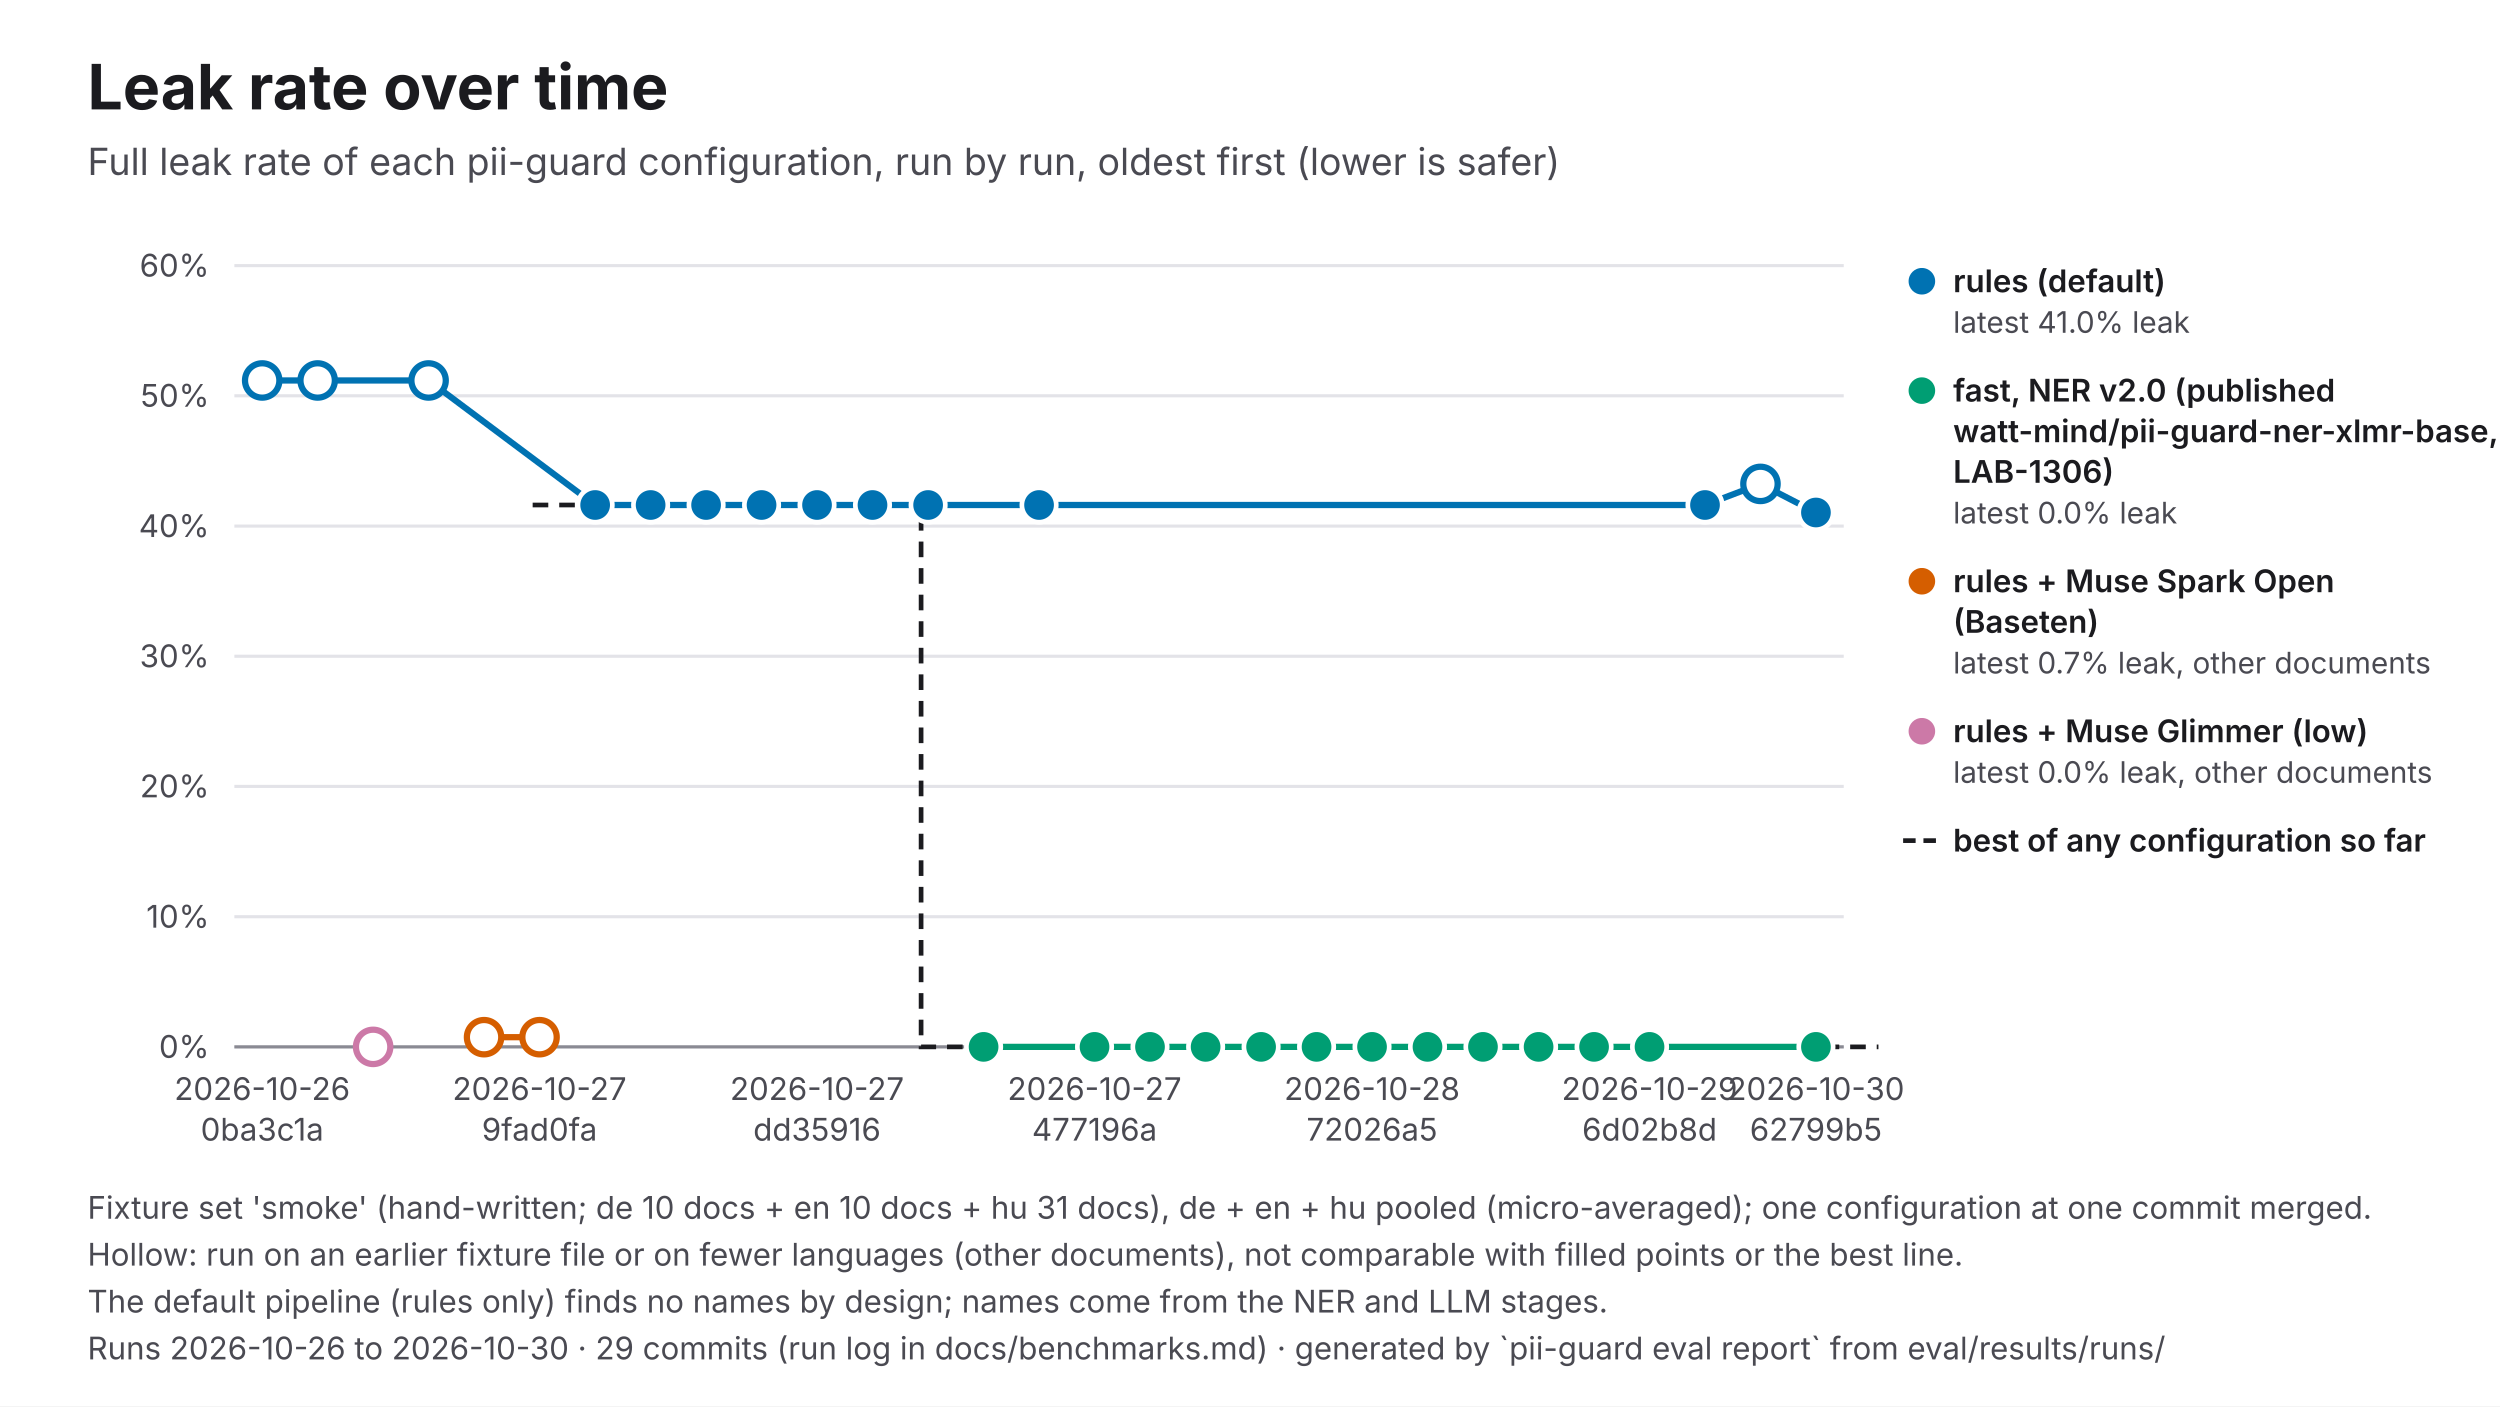
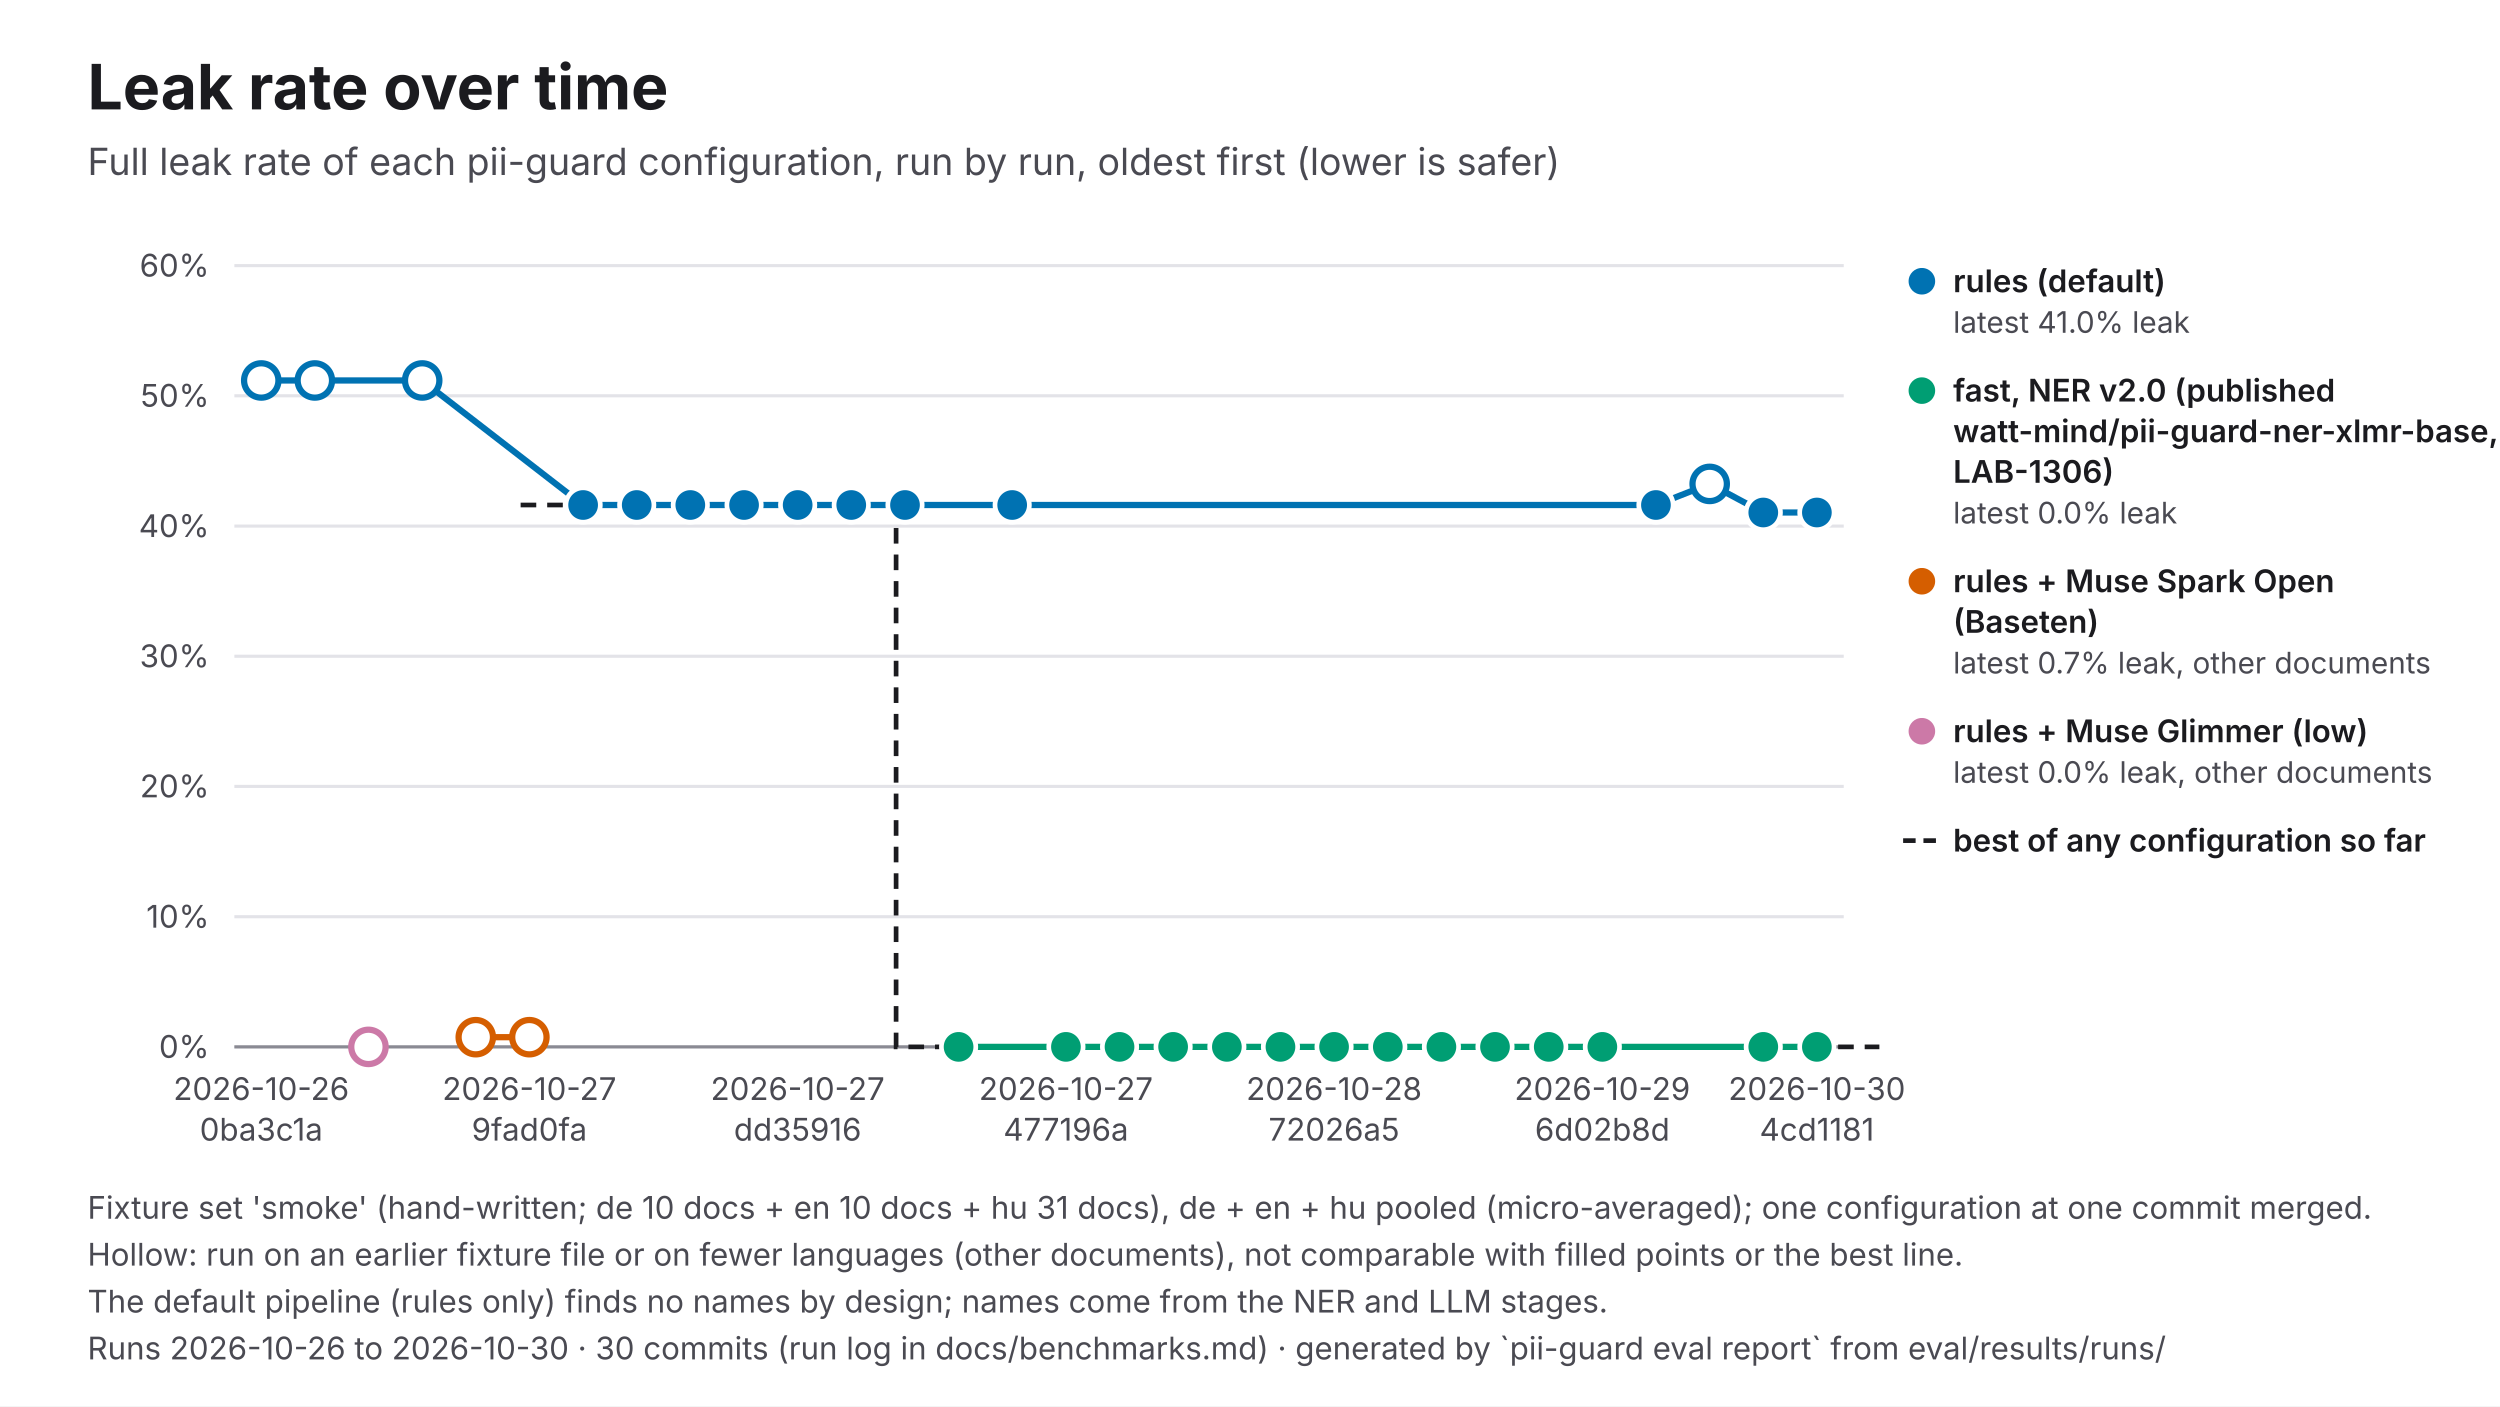
<svg xmlns="http://www.w3.org/2000/svg" viewBox="0 0 1600 900" width="1600" height="900" role="img" aria-labelledby="t d" font-family="Inter, 'Helvetica Neue', Helvetica, Arial, sans-serif">
  <rect width="1600" height="900" fill="#FFFFFF" />
  <text x="56" y="70" font-size="40" fill="#1B1B1F" font-weight="700">Leak rate over time</text>
  <text x="56" y="112" font-size="24" fill="#4A4A52">Full leak rate of each pii-guard configuration, run by run, oldest first (lower is safer)</text>
  <line x1="150" y1="670" x2="1180" y2="670" stroke="#E3E3E8" stroke-width="2" />
  <text x="134" y="677" font-size="20" fill="#4A4A52" text-anchor="end">0%</text>
  <line x1="150" y1="586.7" x2="1180" y2="586.7" stroke="#E3E3E8" stroke-width="2" />
  <text x="134" y="593.7" font-size="20" fill="#4A4A52" text-anchor="end">10%</text>
  <line x1="150" y1="503.3" x2="1180" y2="503.3" stroke="#E3E3E8" stroke-width="2" />
  <text x="134" y="510.3" font-size="20" fill="#4A4A52" text-anchor="end">20%</text>
  <line x1="150" y1="420" x2="1180" y2="420" stroke="#E3E3E8" stroke-width="2" />
  <text x="134" y="427" font-size="20" fill="#4A4A52" text-anchor="end">30%</text>
  <line x1="150" y1="336.7" x2="1180" y2="336.7" stroke="#E3E3E8" stroke-width="2" />
  <text x="134" y="343.7" font-size="20" fill="#4A4A52" text-anchor="end">40%</text>
  <line x1="150" y1="253.3" x2="1180" y2="253.3" stroke="#E3E3E8" stroke-width="2" />
  <text x="134" y="260.3" font-size="20" fill="#4A4A52" text-anchor="end">50%</text>
  <line x1="150" y1="170" x2="1180" y2="170" stroke="#E3E3E8" stroke-width="2" />
  <text x="134" y="177" font-size="20" fill="#4A4A52" text-anchor="end">60%</text>
-   <text x="167.8" y="704" font-size="20" fill="#4A4A52" text-anchor="middle">2026-10-26</text>
-   <text x="167.8" y="730" font-size="20" fill="#4A4A52" text-anchor="middle">0ba3c1a</text>
-   <text x="345.3" y="704" font-size="20" fill="#4A4A52" text-anchor="middle">2026-10-27</text>
-   <text x="345.3" y="730" font-size="20" fill="#4A4A52" text-anchor="middle">9fad0fa</text>
-   <text x="522.9" y="704" font-size="20" fill="#4A4A52" text-anchor="middle">2026-10-27</text>
-   <text x="522.9" y="730" font-size="20" fill="#4A4A52" text-anchor="middle">dd35916</text>
-   <text x="700.5" y="704" font-size="20" fill="#4A4A52" text-anchor="middle">2026-10-27</text>
-   <text x="700.5" y="730" font-size="20" fill="#4A4A52" text-anchor="middle">477196a</text>
-   <text x="878.1" y="704" font-size="20" fill="#4A4A52" text-anchor="middle">2026-10-28</text>
-   <text x="878.1" y="730" font-size="20" fill="#4A4A52" text-anchor="middle">72026a5</text>
-   <text x="1055.7" y="704" font-size="20" fill="#4A4A52" text-anchor="middle">2026-10-29</text>
-   <text x="1055.7" y="730" font-size="20" fill="#4A4A52" text-anchor="middle">6d02b8d</text>
-   <text x="1162.2" y="704" font-size="20" fill="#4A4A52" text-anchor="middle">2026-10-30</text>
-   <text x="1162.2" y="730" font-size="20" fill="#4A4A52" text-anchor="middle">62799b5</text>
+   <text x="167.2" y="704" font-size="20" fill="#4A4A52" text-anchor="middle">2026-10-26</text>
+   <text x="167.2" y="730" font-size="20" fill="#4A4A52" text-anchor="middle">0ba3c1a</text>
+   <text x="338.8" y="704" font-size="20" fill="#4A4A52" text-anchor="middle">2026-10-27</text>
+   <text x="338.8" y="730" font-size="20" fill="#4A4A52" text-anchor="middle">9fad0fa</text>
+   <text x="510.5" y="704" font-size="20" fill="#4A4A52" text-anchor="middle">2026-10-27</text>
+   <text x="510.5" y="730" font-size="20" fill="#4A4A52" text-anchor="middle">dd35916</text>
+   <text x="682.2" y="704" font-size="20" fill="#4A4A52" text-anchor="middle">2026-10-27</text>
+   <text x="682.2" y="730" font-size="20" fill="#4A4A52" text-anchor="middle">477196a</text>
+   <text x="853.8" y="704" font-size="20" fill="#4A4A52" text-anchor="middle">2026-10-28</text>
+   <text x="853.8" y="730" font-size="20" fill="#4A4A52" text-anchor="middle">72026a5</text>
+   <text x="1025.5" y="704" font-size="20" fill="#4A4A52" text-anchor="middle">2026-10-29</text>
+   <text x="1025.5" y="730" font-size="20" fill="#4A4A52" text-anchor="middle">6d02b8d</text>
+   <text x="1162.8" y="704" font-size="20" fill="#4A4A52" text-anchor="middle">2026-10-30</text>
+   <text x="1162.8" y="730" font-size="20" fill="#4A4A52" text-anchor="middle">4cd1181</text>
  <line x1="150" y1="670" x2="1180" y2="670" stroke="#8A8A93" stroke-width="2" />
-   <path d="M340.9,323.2H376.4V323.2H411.9V323.2H447.4V323.2H482.9V323.2H518.4V323.2H554V323.2H589.5V670H625V670H660.5V670H696V670H731.6V670H767.1V670H802.6V670H838.1V670H873.6V670H909.1V670H944.7V670H980.2V670H1015.7V670H1051.2V670H1086.7V670H1122.2V670H1202.2" fill="none" stroke="#1B1B1F" stroke-width="3" stroke-dasharray="10 7" />
-   <path d="M167.8,243.5L203.3,243.5L274.3,243.5L380.9,323.2L416.4,323.2L451.9,323.2L487.4,323.2L522.9,323.2L558.4,323.2L594,323.2L665,323.2L1091.2,323.2L1126.7,309.7L1162.2,328" fill="none" stroke="#0072B2" stroke-width="4" />
-   <circle cx="167.8" cy="243.5" r="11" fill="#FFFFFF" stroke="#0072B2" stroke-width="4" />
-   <circle cx="203.3" cy="243.5" r="11" fill="#FFFFFF" stroke="#0072B2" stroke-width="4" />
-   <circle cx="274.3" cy="243.5" r="11" fill="#FFFFFF" stroke="#0072B2" stroke-width="4" />
-   <circle cx="380.9" cy="323.2" r="11" fill="#0072B2" stroke="#FFFFFF" stroke-width="3" />
-   <circle cx="416.4" cy="323.2" r="11" fill="#0072B2" stroke="#FFFFFF" stroke-width="3" />
-   <circle cx="451.9" cy="323.2" r="11" fill="#0072B2" stroke="#FFFFFF" stroke-width="3" />
-   <circle cx="487.4" cy="323.2" r="11" fill="#0072B2" stroke="#FFFFFF" stroke-width="3" />
-   <circle cx="522.9" cy="323.2" r="11" fill="#0072B2" stroke="#FFFFFF" stroke-width="3" />
-   <circle cx="558.4" cy="323.2" r="11" fill="#0072B2" stroke="#FFFFFF" stroke-width="3" />
-   <circle cx="594" cy="323.2" r="11" fill="#0072B2" stroke="#FFFFFF" stroke-width="3" />
-   <circle cx="665" cy="323.2" r="11" fill="#0072B2" stroke="#FFFFFF" stroke-width="3" />
-   <circle cx="1091.2" cy="323.2" r="11" fill="#0072B2" stroke="#FFFFFF" stroke-width="3" />
-   <circle cx="1126.7" cy="309.7" r="11" fill="#FFFFFF" stroke="#0072B2" stroke-width="4" />
-   <circle cx="1162.2" cy="328" r="11" fill="#0072B2" stroke="#FFFFFF" stroke-width="3" />
-   <path d="M629.5,670L700.5,670L736,670L771.6,670L807.1,670L842.6,670L878.1,670L913.6,670L949.1,670L984.7,670L1020.2,670L1055.7,670L1162.2,670" fill="none" stroke="#009E73" stroke-width="4" />
-   <circle cx="629.5" cy="670" r="11" fill="#009E73" stroke="#FFFFFF" stroke-width="3" />
-   <circle cx="700.5" cy="670" r="11" fill="#009E73" stroke="#FFFFFF" stroke-width="3" />
-   <circle cx="736" cy="670" r="11" fill="#009E73" stroke="#FFFFFF" stroke-width="3" />
-   <circle cx="771.6" cy="670" r="11" fill="#009E73" stroke="#FFFFFF" stroke-width="3" />
-   <circle cx="807.1" cy="670" r="11" fill="#009E73" stroke="#FFFFFF" stroke-width="3" />
-   <circle cx="842.6" cy="670" r="11" fill="#009E73" stroke="#FFFFFF" stroke-width="3" />
-   <circle cx="878.1" cy="670" r="11" fill="#009E73" stroke="#FFFFFF" stroke-width="3" />
-   <circle cx="913.6" cy="670" r="11" fill="#009E73" stroke="#FFFFFF" stroke-width="3" />
-   <circle cx="949.1" cy="670" r="11" fill="#009E73" stroke="#FFFFFF" stroke-width="3" />
-   <circle cx="984.7" cy="670" r="11" fill="#009E73" stroke="#FFFFFF" stroke-width="3" />
-   <circle cx="1020.2" cy="670" r="11" fill="#009E73" stroke="#FFFFFF" stroke-width="3" />
-   <circle cx="1055.7" cy="670" r="11" fill="#009E73" stroke="#FFFFFF" stroke-width="3" />
-   <circle cx="1162.2" cy="670" r="11" fill="#009E73" stroke="#FFFFFF" stroke-width="3" />
-   <path d="M309.8,663.8L345.3,663.8" fill="none" stroke="#D55E00" stroke-width="4" />
-   <circle cx="309.8" cy="663.8" r="11" fill="#FFFFFF" stroke="#D55E00" stroke-width="4" />
-   <circle cx="345.3" cy="663.8" r="11" fill="#FFFFFF" stroke="#D55E00" stroke-width="4" />
-   <circle cx="238.8" cy="670" r="11" fill="#FFFFFF" stroke="#CC79A7" stroke-width="4" />
+   <path d="M333.2,323.2H367.5V323.2H401.8V323.2H436.2V323.2H470.5V323.2H504.8V323.2H539.2V323.2H573.5V670H607.8V670H642.2V670H676.5V670H710.8V670H745.2V670H779.5V670H813.8V670H848.2V670H882.5V670H916.8V670H951.2V670H985.5V670H1019.8V670H1054.2V670H1088.5V670H1122.8V670H1202.8" fill="none" stroke="#1B1B1F" stroke-width="3" stroke-dasharray="10 7" />
+   <path d="M167.2,243.5L201.5,243.5L270.2,243.5L373.2,323.2L407.5,323.2L441.8,323.2L476.2,323.2L510.5,323.2L544.8,323.2L579.2,323.2L647.8,323.2L1059.8,323.2L1094.2,309.7L1128.5,328L1162.8,328" fill="none" stroke="#0072B2" stroke-width="4" />
+   <circle cx="167.2" cy="243.5" r="11" fill="#FFFFFF" stroke="#0072B2" stroke-width="4" />
+   <circle cx="201.5" cy="243.5" r="11" fill="#FFFFFF" stroke="#0072B2" stroke-width="4" />
+   <circle cx="270.2" cy="243.5" r="11" fill="#FFFFFF" stroke="#0072B2" stroke-width="4" />
+   <circle cx="373.2" cy="323.2" r="11" fill="#0072B2" stroke="#FFFFFF" stroke-width="3" />
+   <circle cx="407.5" cy="323.2" r="11" fill="#0072B2" stroke="#FFFFFF" stroke-width="3" />
+   <circle cx="441.8" cy="323.2" r="11" fill="#0072B2" stroke="#FFFFFF" stroke-width="3" />
+   <circle cx="476.2" cy="323.2" r="11" fill="#0072B2" stroke="#FFFFFF" stroke-width="3" />
+   <circle cx="510.5" cy="323.2" r="11" fill="#0072B2" stroke="#FFFFFF" stroke-width="3" />
+   <circle cx="544.8" cy="323.2" r="11" fill="#0072B2" stroke="#FFFFFF" stroke-width="3" />
+   <circle cx="579.2" cy="323.2" r="11" fill="#0072B2" stroke="#FFFFFF" stroke-width="3" />
+   <circle cx="647.8" cy="323.2" r="11" fill="#0072B2" stroke="#FFFFFF" stroke-width="3" />
+   <circle cx="1059.8" cy="323.2" r="11" fill="#0072B2" stroke="#FFFFFF" stroke-width="3" />
+   <circle cx="1094.2" cy="309.7" r="11" fill="#FFFFFF" stroke="#0072B2" stroke-width="4" />
+   <circle cx="1128.5" cy="328" r="11" fill="#0072B2" stroke="#FFFFFF" stroke-width="3" />
+   <circle cx="1162.8" cy="328" r="11" fill="#0072B2" stroke="#FFFFFF" stroke-width="3" />
+   <path d="M613.5,670L682.2,670L716.5,670L750.8,670L785.2,670L819.5,670L853.8,670L888.2,670L922.5,670L956.8,670L991.2,670L1025.5,670L1128.5,670L1162.8,670" fill="none" stroke="#009E73" stroke-width="4" />
+   <circle cx="613.5" cy="670" r="11" fill="#009E73" stroke="#FFFFFF" stroke-width="3" />
+   <circle cx="682.2" cy="670" r="11" fill="#009E73" stroke="#FFFFFF" stroke-width="3" />
+   <circle cx="716.5" cy="670" r="11" fill="#009E73" stroke="#FFFFFF" stroke-width="3" />
+   <circle cx="750.8" cy="670" r="11" fill="#009E73" stroke="#FFFFFF" stroke-width="3" />
+   <circle cx="785.2" cy="670" r="11" fill="#009E73" stroke="#FFFFFF" stroke-width="3" />
+   <circle cx="819.5" cy="670" r="11" fill="#009E73" stroke="#FFFFFF" stroke-width="3" />
+   <circle cx="853.8" cy="670" r="11" fill="#009E73" stroke="#FFFFFF" stroke-width="3" />
+   <circle cx="888.2" cy="670" r="11" fill="#009E73" stroke="#FFFFFF" stroke-width="3" />
+   <circle cx="922.5" cy="670" r="11" fill="#009E73" stroke="#FFFFFF" stroke-width="3" />
+   <circle cx="956.8" cy="670" r="11" fill="#009E73" stroke="#FFFFFF" stroke-width="3" />
+   <circle cx="991.2" cy="670" r="11" fill="#009E73" stroke="#FFFFFF" stroke-width="3" />
+   <circle cx="1025.5" cy="670" r="11" fill="#009E73" stroke="#FFFFFF" stroke-width="3" />
+   <circle cx="1128.5" cy="670" r="11" fill="#009E73" stroke="#FFFFFF" stroke-width="3" />
+   <circle cx="1162.8" cy="670" r="11" fill="#009E73" stroke="#FFFFFF" stroke-width="3" />
+   <path d="M304.5,663.8L338.8,663.8" fill="none" stroke="#D55E00" stroke-width="4" />
+   <circle cx="304.5" cy="663.8" r="11" fill="#FFFFFF" stroke="#D55E00" stroke-width="4" />
+   <circle cx="338.8" cy="663.8" r="11" fill="#FFFFFF" stroke="#D55E00" stroke-width="4" />
+   <circle cx="235.8" cy="670" r="11" fill="#FFFFFF" stroke="#CC79A7" stroke-width="4" />
  <circle cx="1230" cy="180" r="10" fill="#0072B2" stroke="#FFFFFF" stroke-width="3" />
  <text x="1250" y="187" font-size="20" fill="#1B1B1F" font-weight="600">rules (default)</text>
  <text x="1250" y="213" font-size="19" fill="#4A4A52">latest 41.0% leak</text>
  <circle cx="1230" cy="250" r="10" fill="#009E73" stroke="#FFFFFF" stroke-width="3" />
  <text x="1250" y="257" font-size="20" fill="#1B1B1F" font-weight="600">fast, NER v2.0 (published</text>
  <text x="1250" y="283" font-size="20" fill="#1B1B1F" font-weight="600">watt-mind/pii-guard-ner-xlmr-base,</text>
  <text x="1250" y="309" font-size="20" fill="#1B1B1F" font-weight="600">LAB-1306)</text>
  <text x="1250" y="335" font-size="19" fill="#4A4A52">latest 0.0% leak</text>
  <circle cx="1230" cy="372" r="10" fill="#D55E00" stroke="#FFFFFF" stroke-width="3" />
  <text x="1250" y="379" font-size="20" fill="#1B1B1F" font-weight="600">rules + Muse Spark Open</text>
  <text x="1250" y="405" font-size="20" fill="#1B1B1F" font-weight="600">(Baseten)</text>
  <text x="1250" y="431" font-size="19" fill="#4A4A52">latest 0.7% leak, other documents</text>
  <circle cx="1230" cy="468" r="10" fill="#CC79A7" stroke="#FFFFFF" stroke-width="3" />
  <text x="1250" y="475" font-size="20" fill="#1B1B1F" font-weight="600">rules + Muse Glimmer (low)</text>
  <text x="1250" y="501" font-size="19" fill="#4A4A52">latest 0.0% leak, other documents</text>
  <line x1="1218" y1="538" x2="1242" y2="538" stroke="#1B1B1F" stroke-width="3" stroke-dasharray="8 5" />
  <text x="1250" y="545" font-size="20" fill="#1B1B1F" font-weight="600">best of any configuration so far</text>
  <text x="56" y="780" font-size="20" fill="#4A4A52">Fixture set 'smoke' (hand-written; de 10 docs + en 10 docs + hu 31 docs), de + en + hu pooled (micro-averaged); one configuration at one commit merged.</text>
  <text x="56" y="810" font-size="20" fill="#4A4A52">Hollow: run on an earlier fixture file or on fewer languages (other documents), not comparable with filled points or the best line.</text>
  <text x="56" y="840" font-size="20" fill="#4A4A52">The default pipeline (rules only) finds no names by design; names come from the NER and LLM stages.</text>
-   <text x="56" y="870" font-size="20" fill="#4A4A52">Runs 2026-10-26 to 2026-10-30 · 29 commits (run log in docs/benchmarks.md) · generated by `pii-guard eval report` from eval/results/runs/</text>
+   <text x="56" y="870" font-size="20" fill="#4A4A52">Runs 2026-10-26 to 2026-10-30 · 30 commits (run log in docs/benchmarks.md) · generated by `pii-guard eval report` from eval/results/runs/</text>
</svg>
